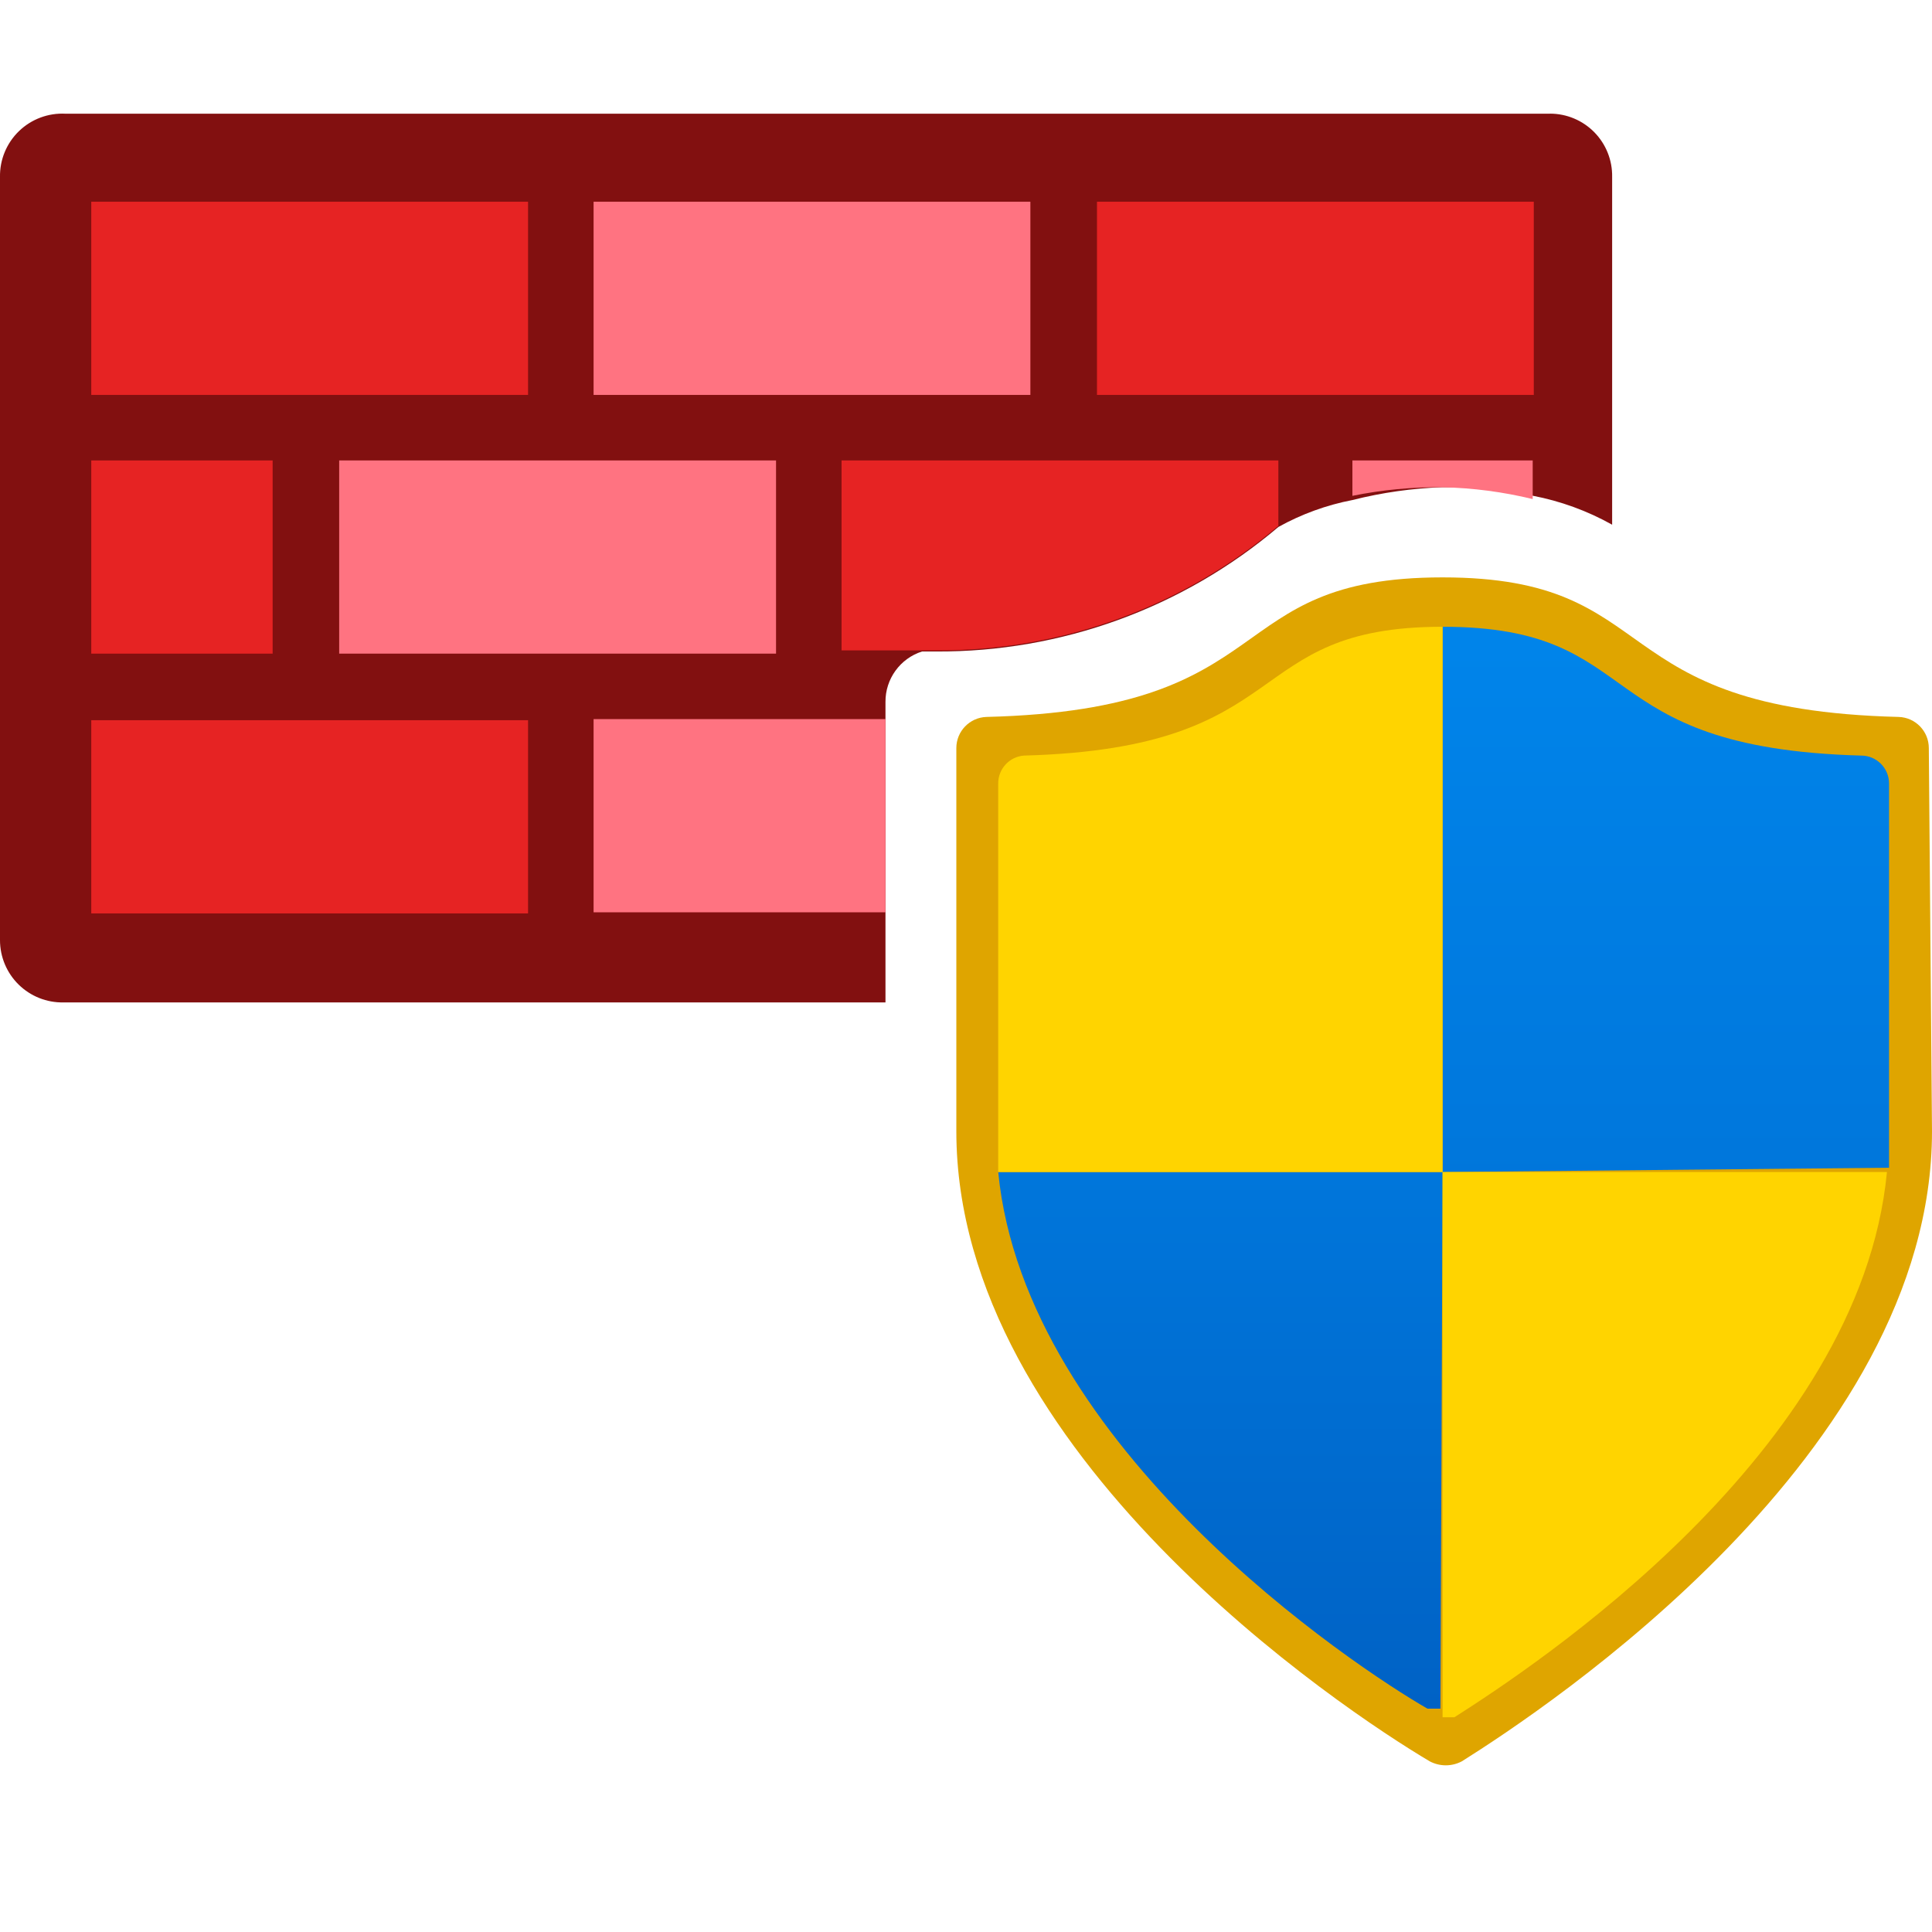
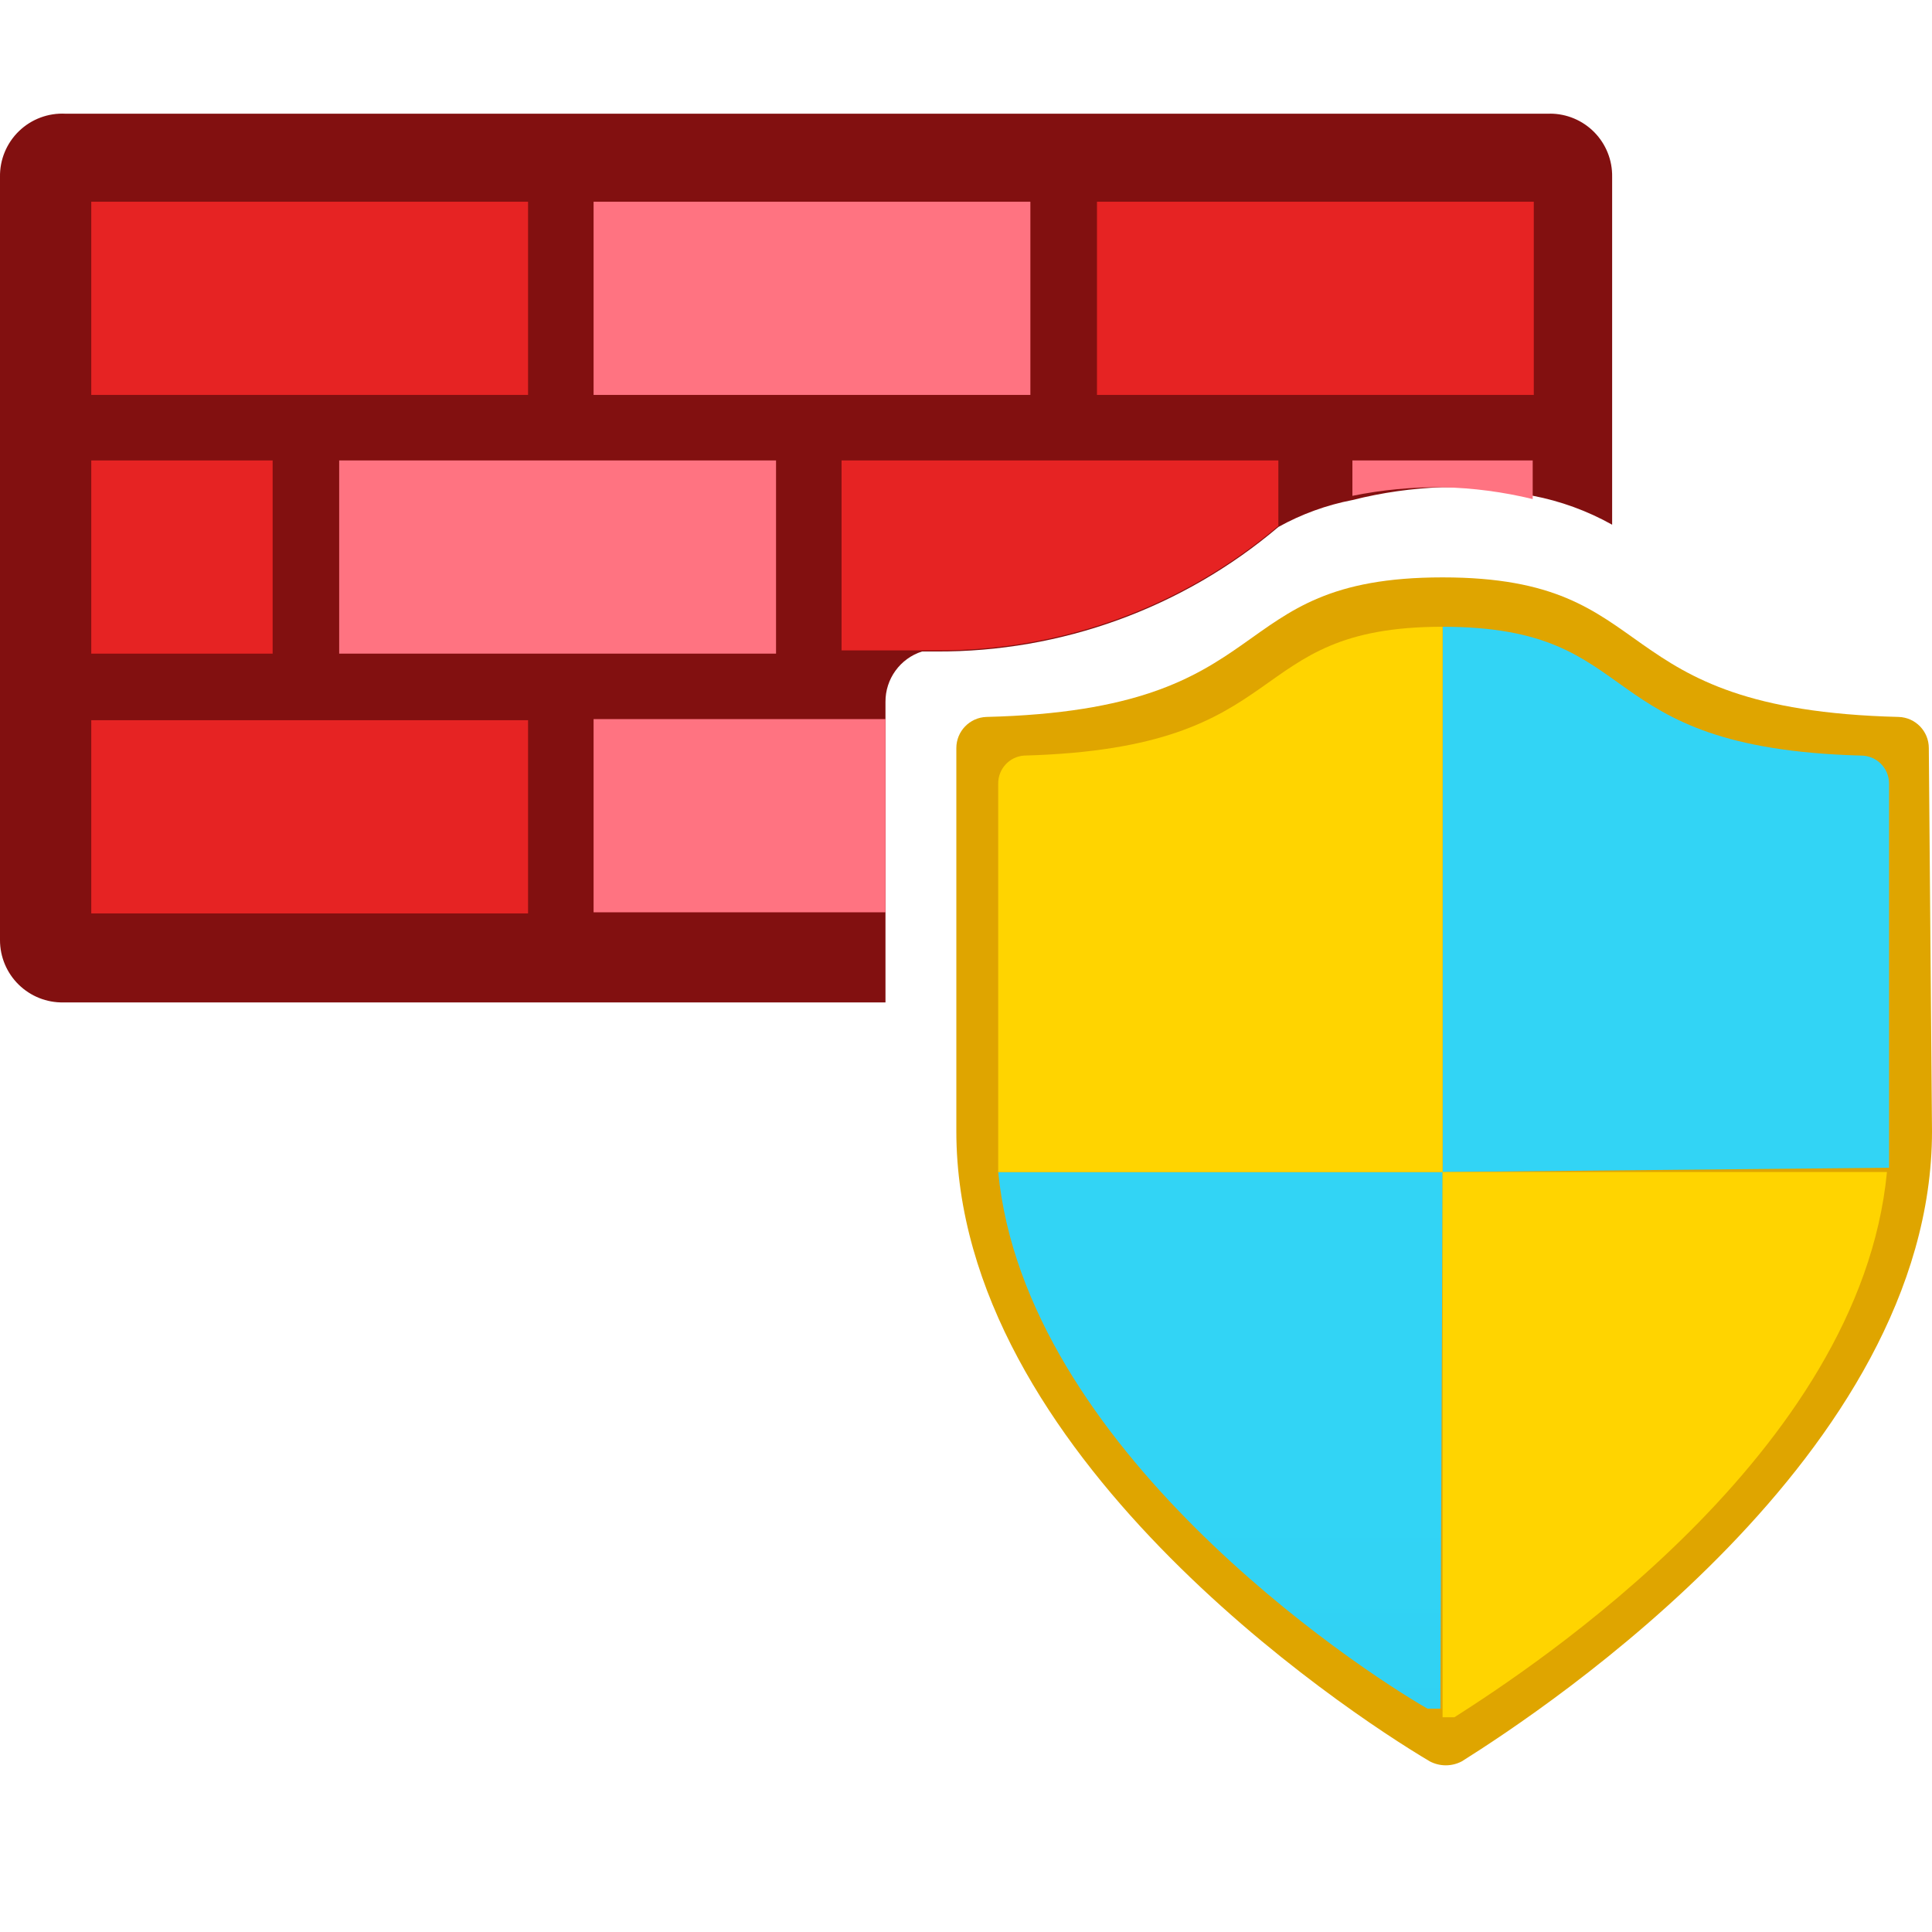
- <svg viewBox="0 0 34 34" class="" role="presentation" focusable="false" id="FxSymbol0-083" data-type="1">
+ <svg xmlns="http://www.w3.org/2000/svg" viewBox="0 0 34 34" class="" role="presentation" focusable="false" id="FxSymbol0-05e" data-type="1">
  <g>
    <path d="M27.276 2.001H1.152A1.096 1.096 0 0 0 0 3.116v13.43a1.096 1.096 0 0 0 1.115 1.095h14.468v-5.288a.925.925 0 0 1 .643-.888h.245a9.236 9.236 0 0 0 6.026-2.191A4.383 4.383 0 0 1 23.8 8.8a7.555 7.555 0 0 1 1.587-.226 7.405 7.405 0 0 1 1.586.15c.49.094.963.266 1.398.51v-6.12A1.094 1.094 0 0 0 27.276 2zm-7.971 10.654v3.475h7.668v-3.475h-7.668z" fill="#821010" />
    <path d="M9.293 3.55H1.606v3.4h7.687v-3.4z" fill="#E62323" />
    <path d="M18.133 3.55h-7.687v3.4h7.687v-3.4z" fill="#FF7381" />
    <path d="M26.992 3.55h-7.687v3.4h7.687v-3.4zM4.798 8.103H1.606v3.4h3.192v-3.4z" fill="#E62323" />
    <path d="M26.973 8.103v.68a7.405 7.405 0 0 0-1.586-.208 7.556 7.556 0 0 0-1.587.151v-.623h3.173zm-13.316 0H5.969v3.4h7.688v-3.4z" fill="#FF7381" />
    <path d="M22.497 8.103v1.152a9.236 9.236 0 0 1-6.026 2.191H14.81V8.103h7.688zM9.293 12.674H1.606v3.4h7.687v-3.4z" fill="#E62323" />
    <path d="M15.583 12.655h-5.137v3.4h5.137v-3.4z" fill="#FF7381" />
    <path d="M34 19.908c0 5.667-6.8 10.162-8.273 11.088a.604.604 0 0 1-.567 0c-1.53-.907-8.33-5.421-8.33-11.088v-6.743a.548.548 0 0 1 .529-.548c5.289-.132 4.061-2.456 8.028-2.456 3.966 0 2.739 2.324 8.027 2.456a.548.548 0 0 1 .53.548L34 19.908z" fill="#DFA500" />
    <path d="M25.387 20.626V11.03c3.645 0 2.512 2.135 7.366 2.267a.491.491 0 0 1 .491.491v6.762l-7.857.076zm0 0h-7.82c.472 4.854 6.27 8.707 7.555 9.444h.227l.038-9.444z" fill="url(#paint0_linear)" />
    <path d="M18.02 13.297c4.854-.132 3.778-2.267 7.367-2.267v9.596h-7.82v-6.838a.49.49 0 0 1 .453-.491zm15.187 7.329h-7.82v9.595h.208c1.36-.868 7.14-4.646 7.612-9.595z" fill="#FFD400" />
    <defs />
  </g>
  <defs>
-     <linearGradient id="paint0_linear" x1="20" y1="2" x2="20" y2="38" gradientUnits="userSpaceOnUse">
-       <stop stop-color="#008BF1" />
-       <stop offset=".222" stop-color="#0086EC" />
-       <stop offset=".494" stop-color="#0078DD" />
-       <stop offset=".792" stop-color="#0061C4" />
-       <stop offset="1" stop-color="#004DAE" />
+     <linearGradient id="paint0_linear" x1="57.859" y1="115.398" x2="57.859" y2=".564" gradientUnits="userSpaceOnUse">
+       <stop stop-color="#198AB3" />
+       <stop offset=".442" stop-color="#28B7DB" />
+       <stop offset=".775" stop-color="#32D4F5" />
    </linearGradient>
  </defs>
</svg>
